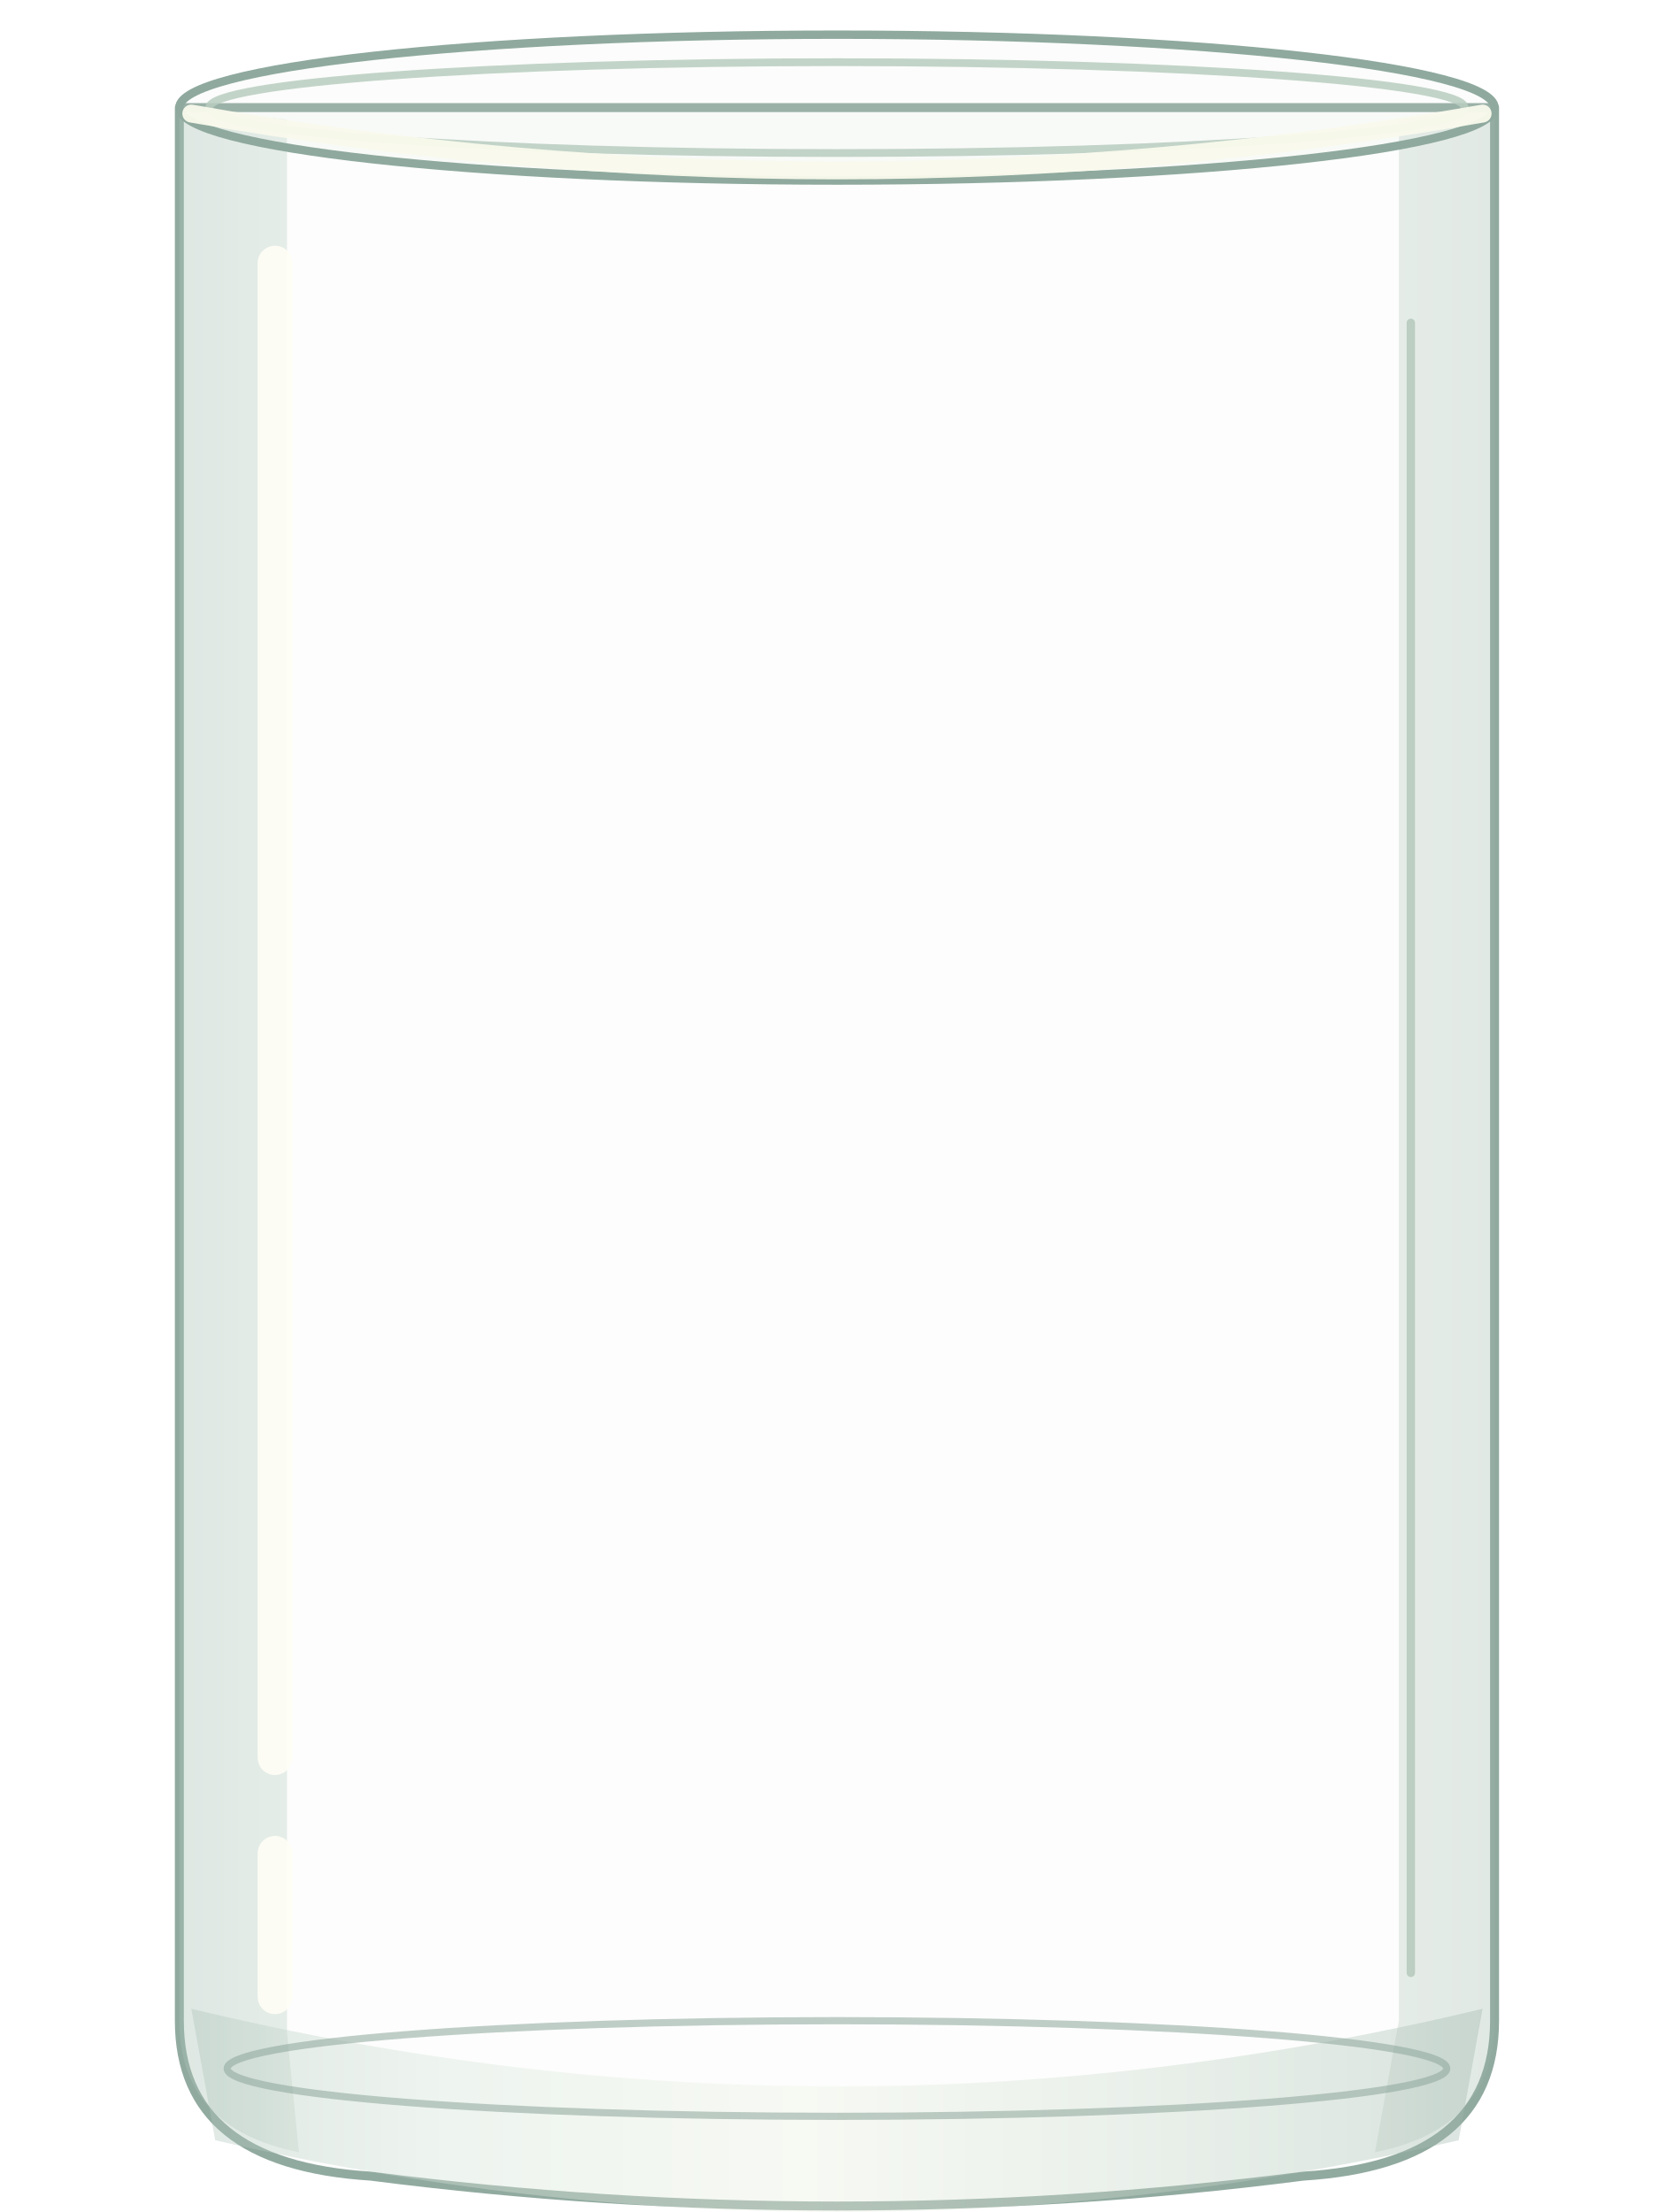
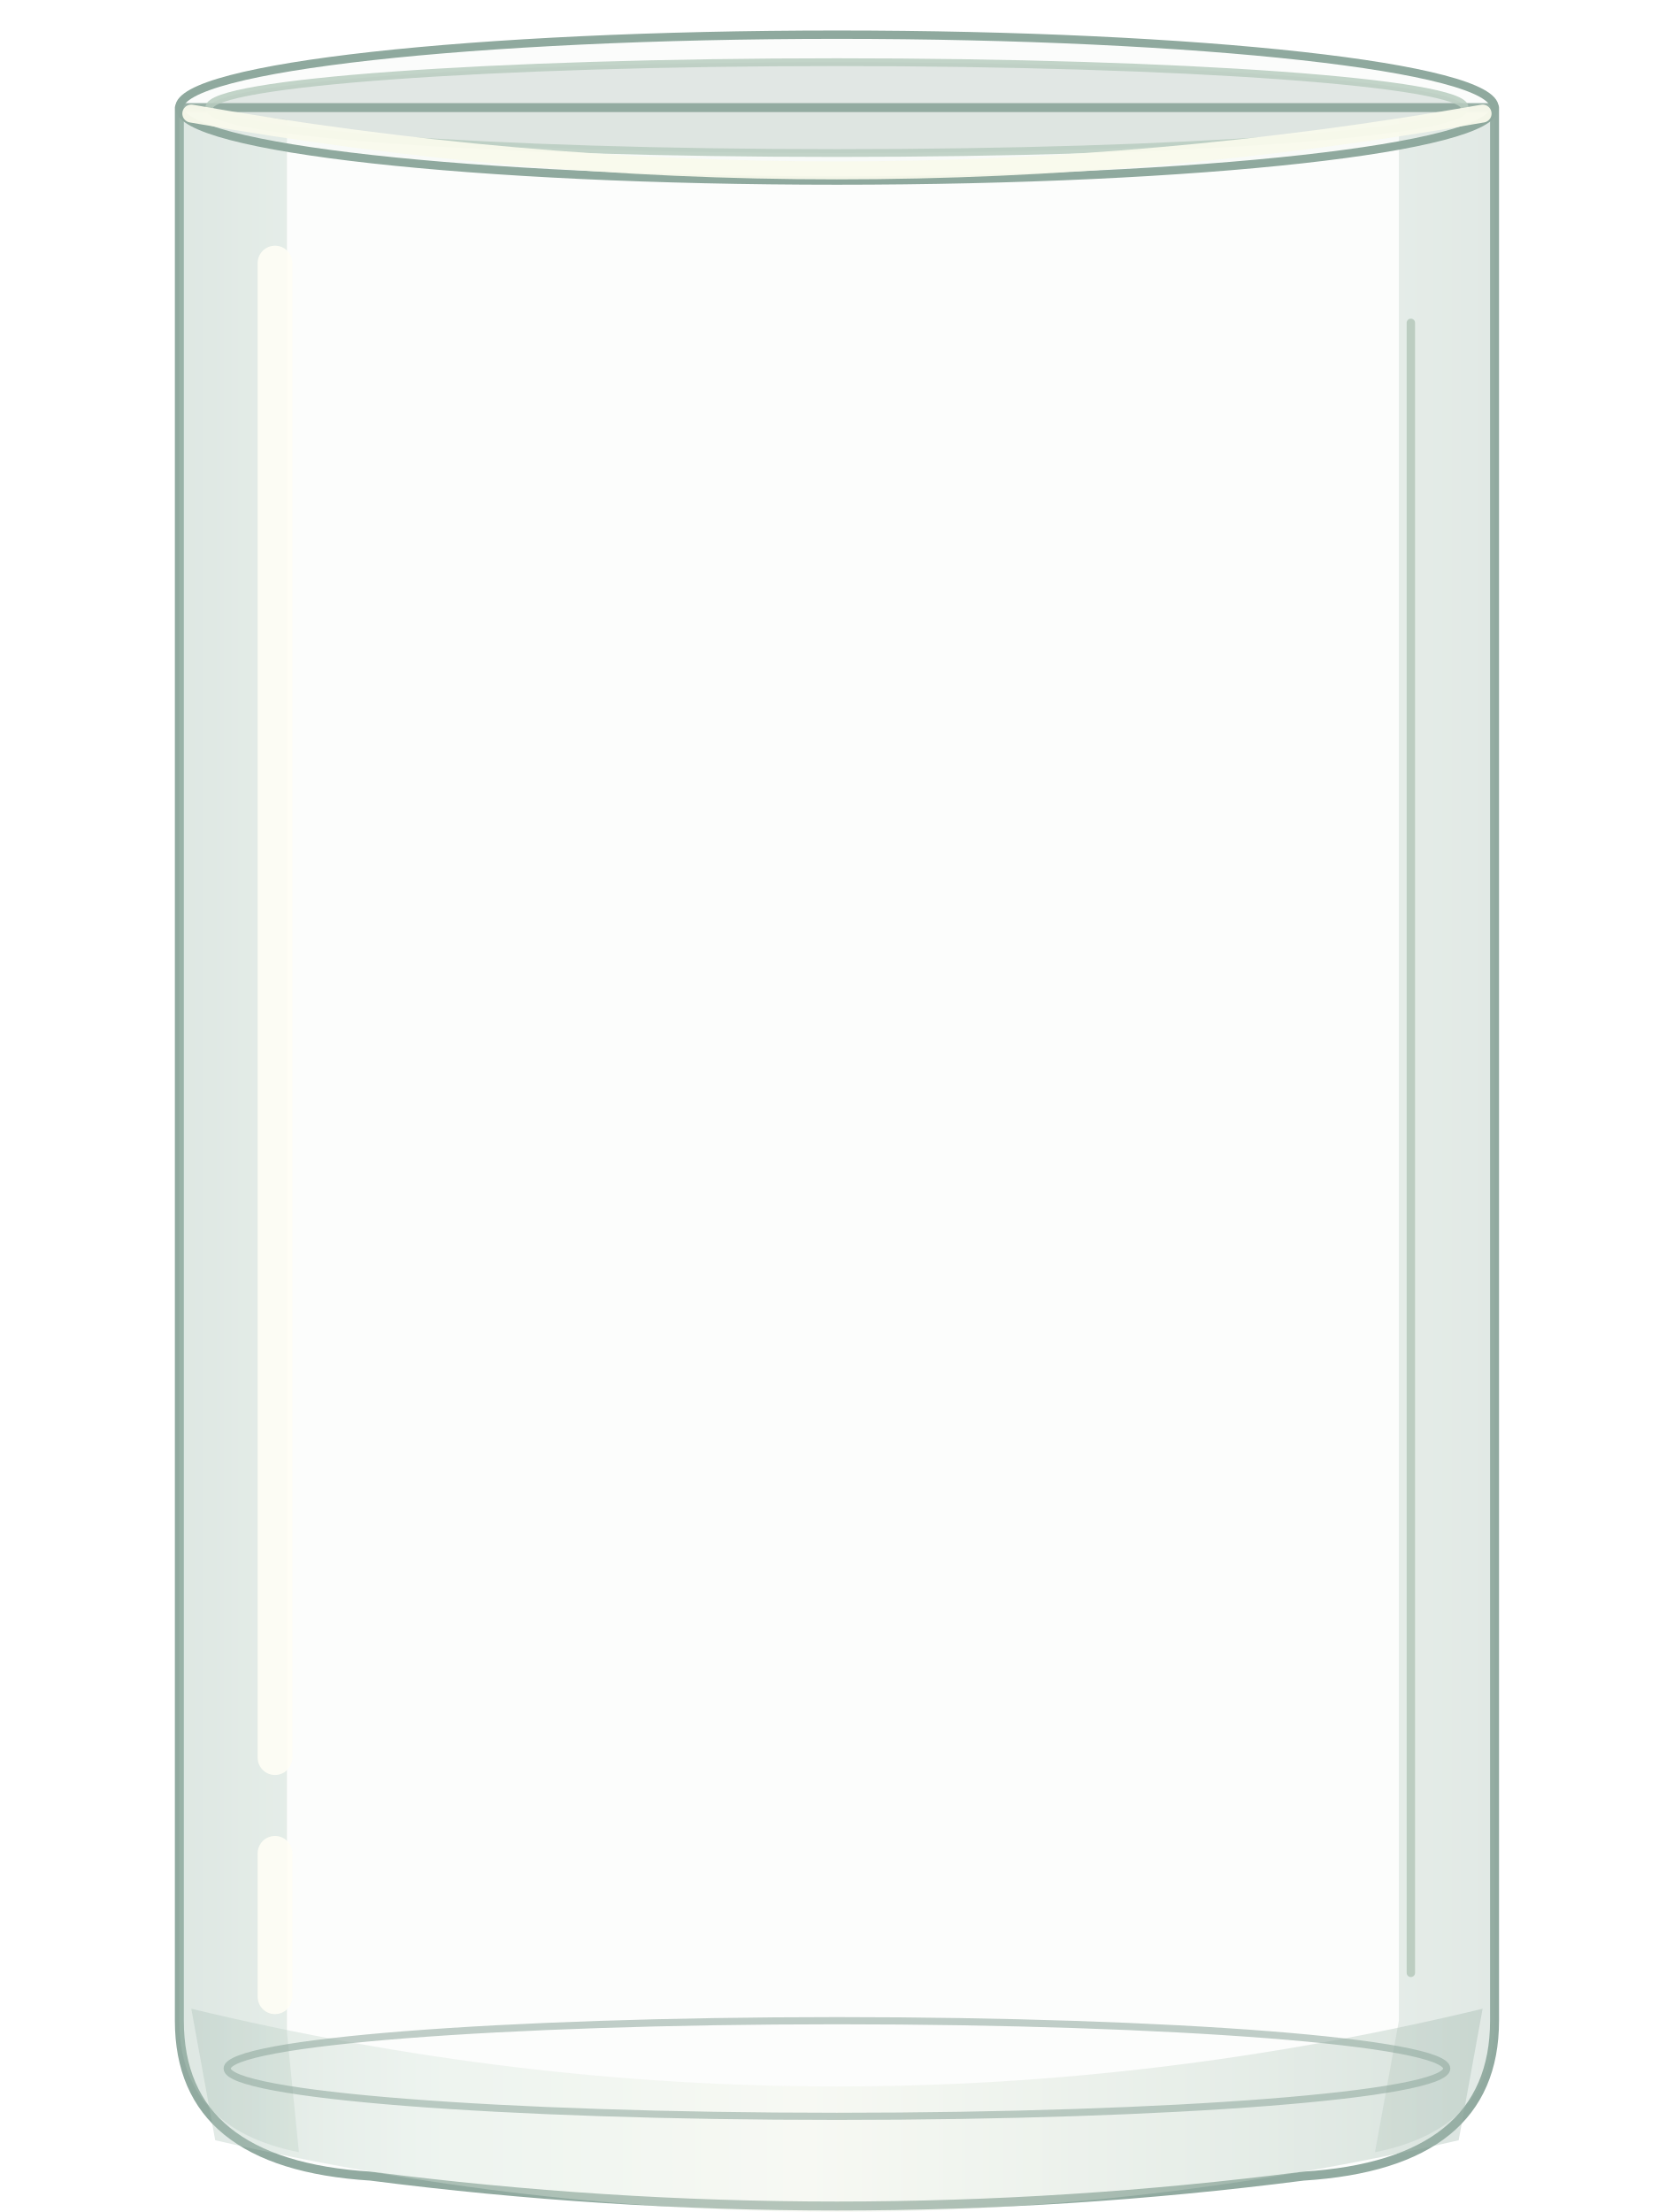
<svg xmlns="http://www.w3.org/2000/svg" width="140" height="185" viewBox="0 0 140 185">
  <defs>
    <linearGradient id="glass-base" gradientUnits="userSpaceOnUse" x1="0" y1="0" x2="140" y2="0">
      <stop offset="0" stop-color="#8aa79d" />
      <stop offset="0.25" stop-color="#d3e2d8" />
      <stop offset="0.48" stop-color="#eff2e5" />
      <stop offset="0.75" stop-color="#bdcfc3" />
      <stop offset="1" stop-color="#819f95" />
    </linearGradient>
  </defs>
  <g stroke-linecap="round" stroke-linejoin="round">
    <path d="M15 9L15 169Q15 181 31 182Q70 187 109 182Q125 181 125 169L125 9Z" fill="#d5e1d5" stroke="#91aaa0" stroke-width="0.75" fill-opacity=".055" />
    <path d="M15 9L15 169Q15 178 25 180L24 170L24 10Z" fill="url(#glass-base)" stroke="none" stroke-width="0.6" opacity=".36" />
    <path d="M125 9L125 169Q125 178 115 180L117 169L117 10Z" fill="url(#glass-base)" stroke="none" stroke-width="0.6" opacity=".28" />
    <path d="M16 168Q70 181 124 168L122 179Q70 191 18 179Z" fill="url(#glass-base)" stroke="none" stroke-width="0.6" opacity=".37" />
    <ellipse cx="70" cy="173" rx="51" ry="4" fill="none" stroke="#8ca69b" stroke-width="0.6" stroke-opacity=".55" />
    <path d="M23 22L23 147M23 155L23 167" fill="none" stroke="#fffef5" stroke-width="2.9" stroke-opacity=".9" />
    <path d="M118 27L118 165" fill="none" stroke="#b2c5b8" stroke-width="0.7" stroke-opacity=".8" />
    <ellipse cx="70" cy="9" rx="55" ry="6.1" fill="#dce6da" stroke="#8fa99e" stroke-width="0.7" fill-opacity=".12" />
-     <ellipse cx="70" cy="9" rx="52.5" ry="3.8" fill="none" stroke="#b8cdc0" stroke-width="0.65" stroke-opacity=".85" />
+     <ellipse cx="70" cy="9" rx="52.5" ry="3.8" fill="#78958b" fill-opacity=".2" stroke="#b8cdc0" stroke-width="0.65" stroke-opacity=".85" />
    <path d="M16 9.5Q70 19 124 9.5" fill="none" stroke="#f9faec" stroke-width="1.5" stroke-opacity=".95" />
  </g>
</svg>
